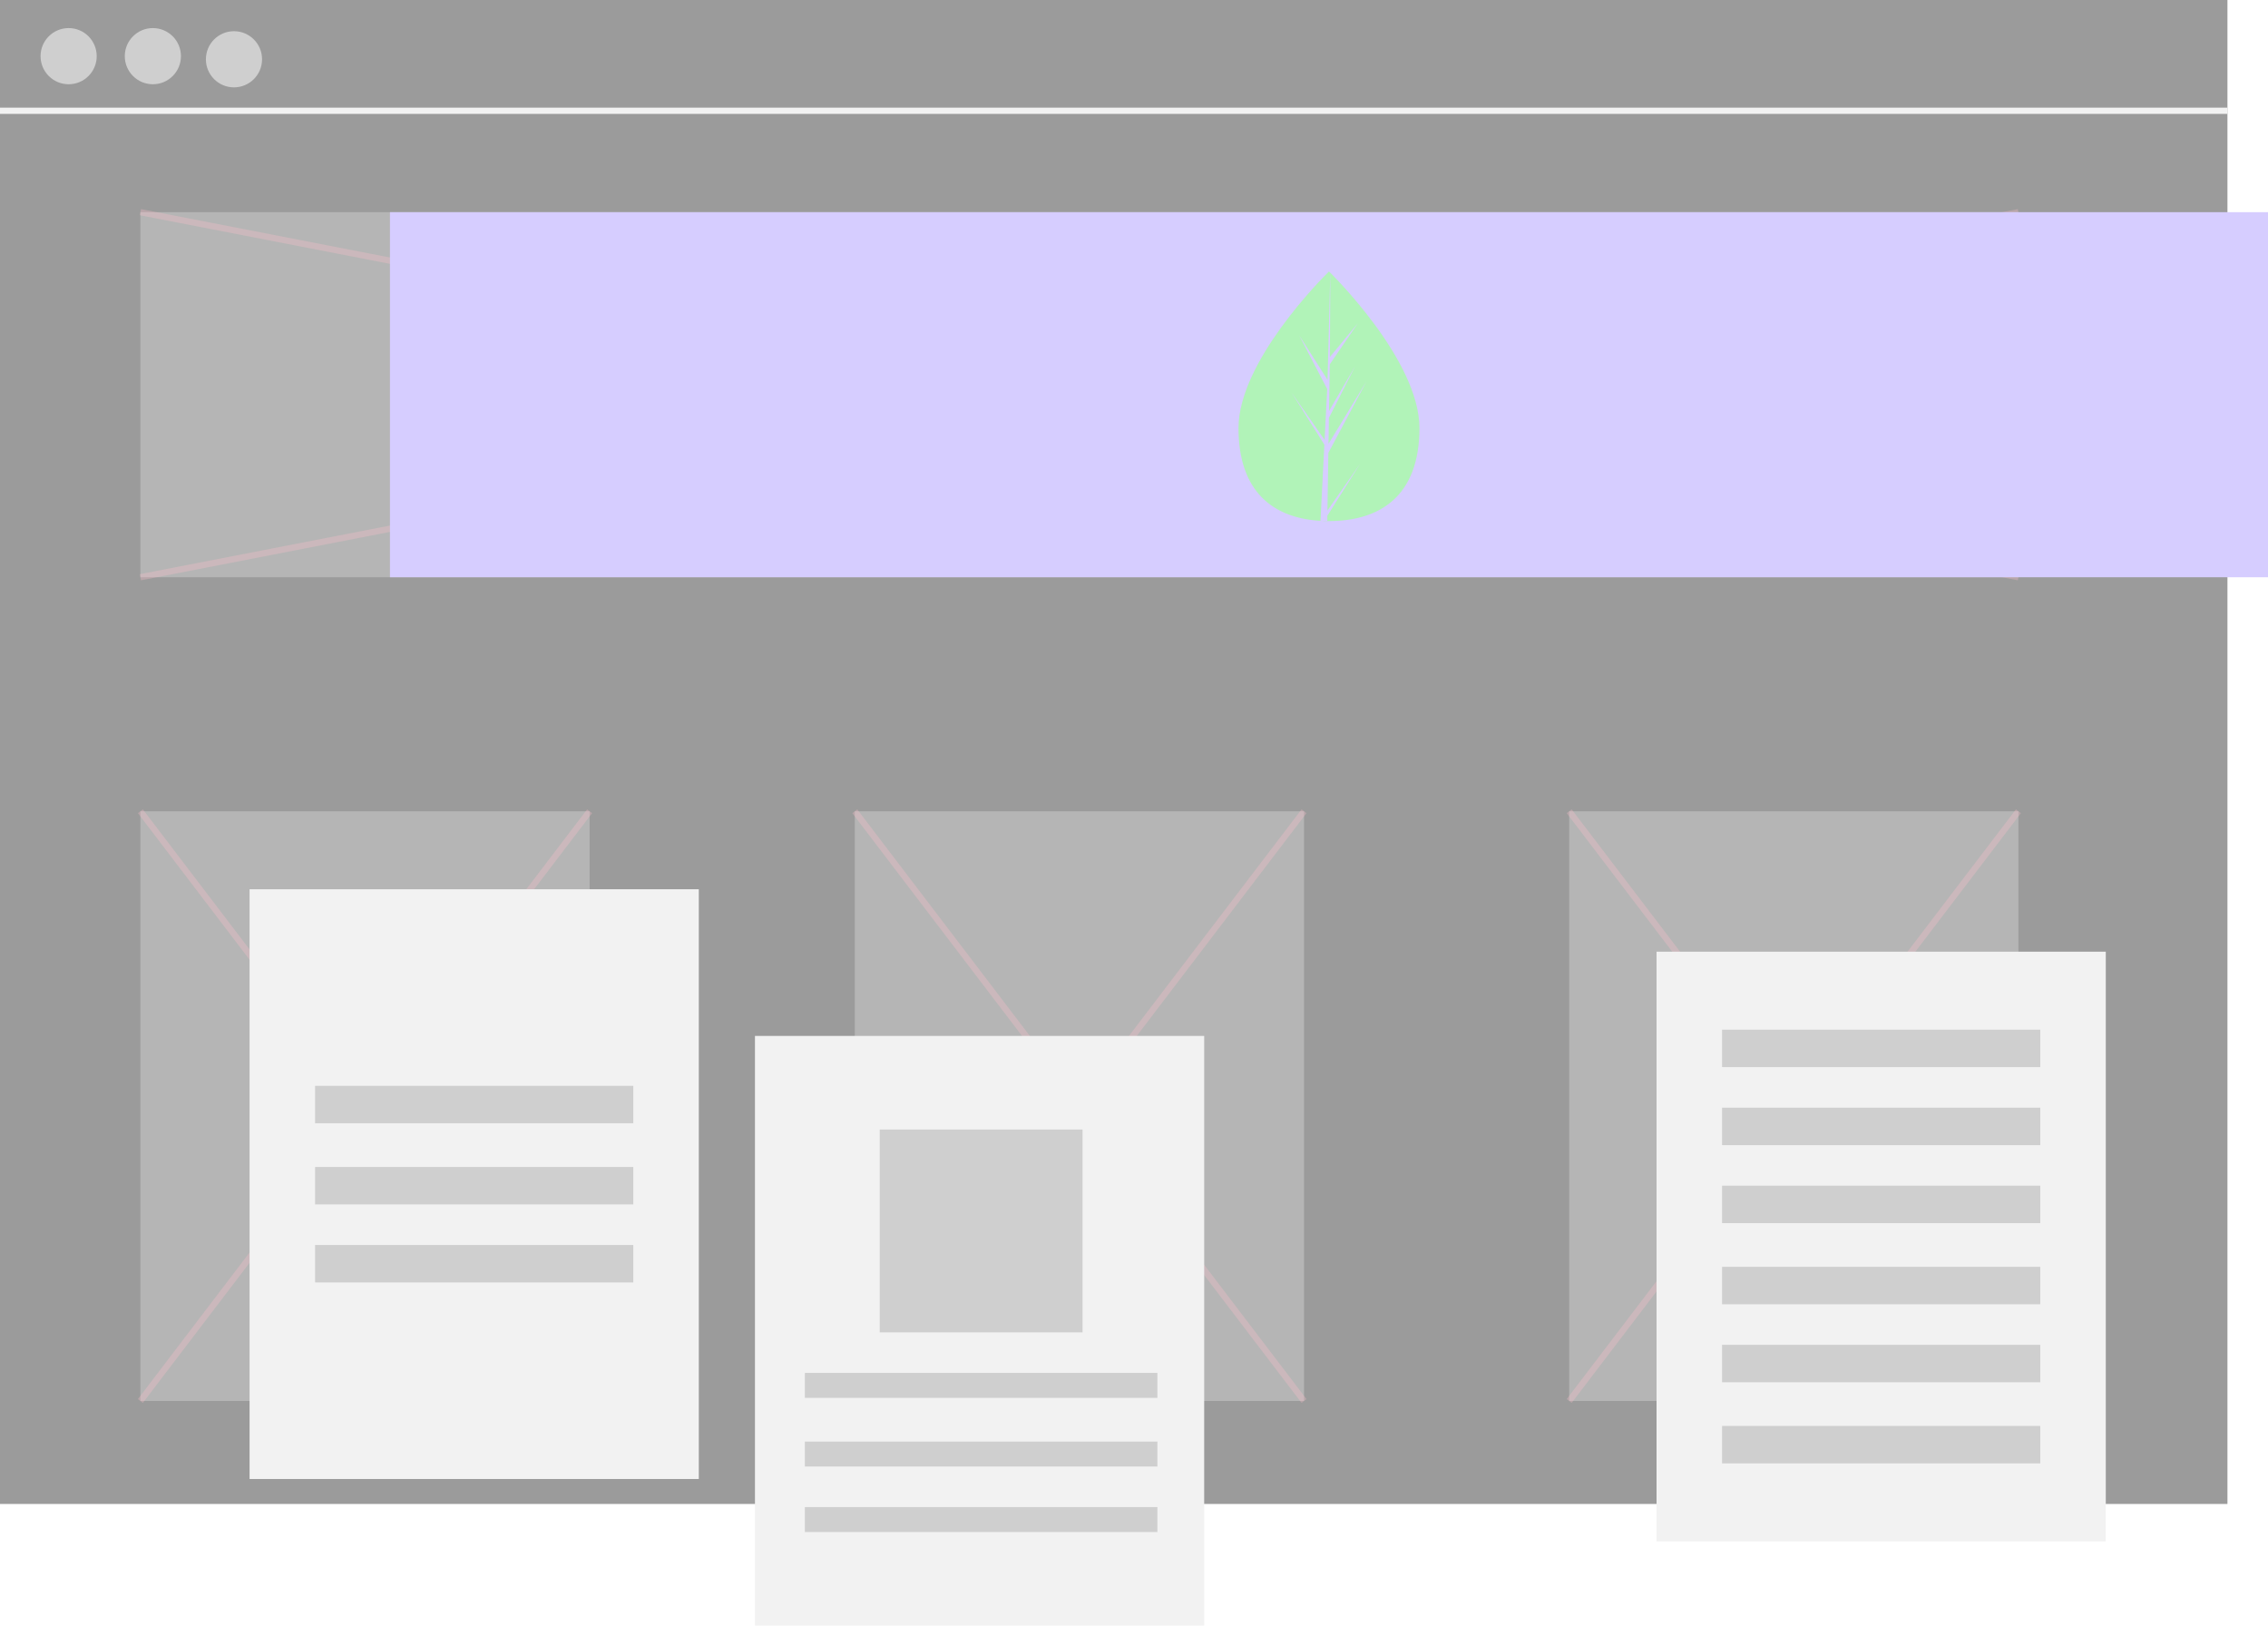
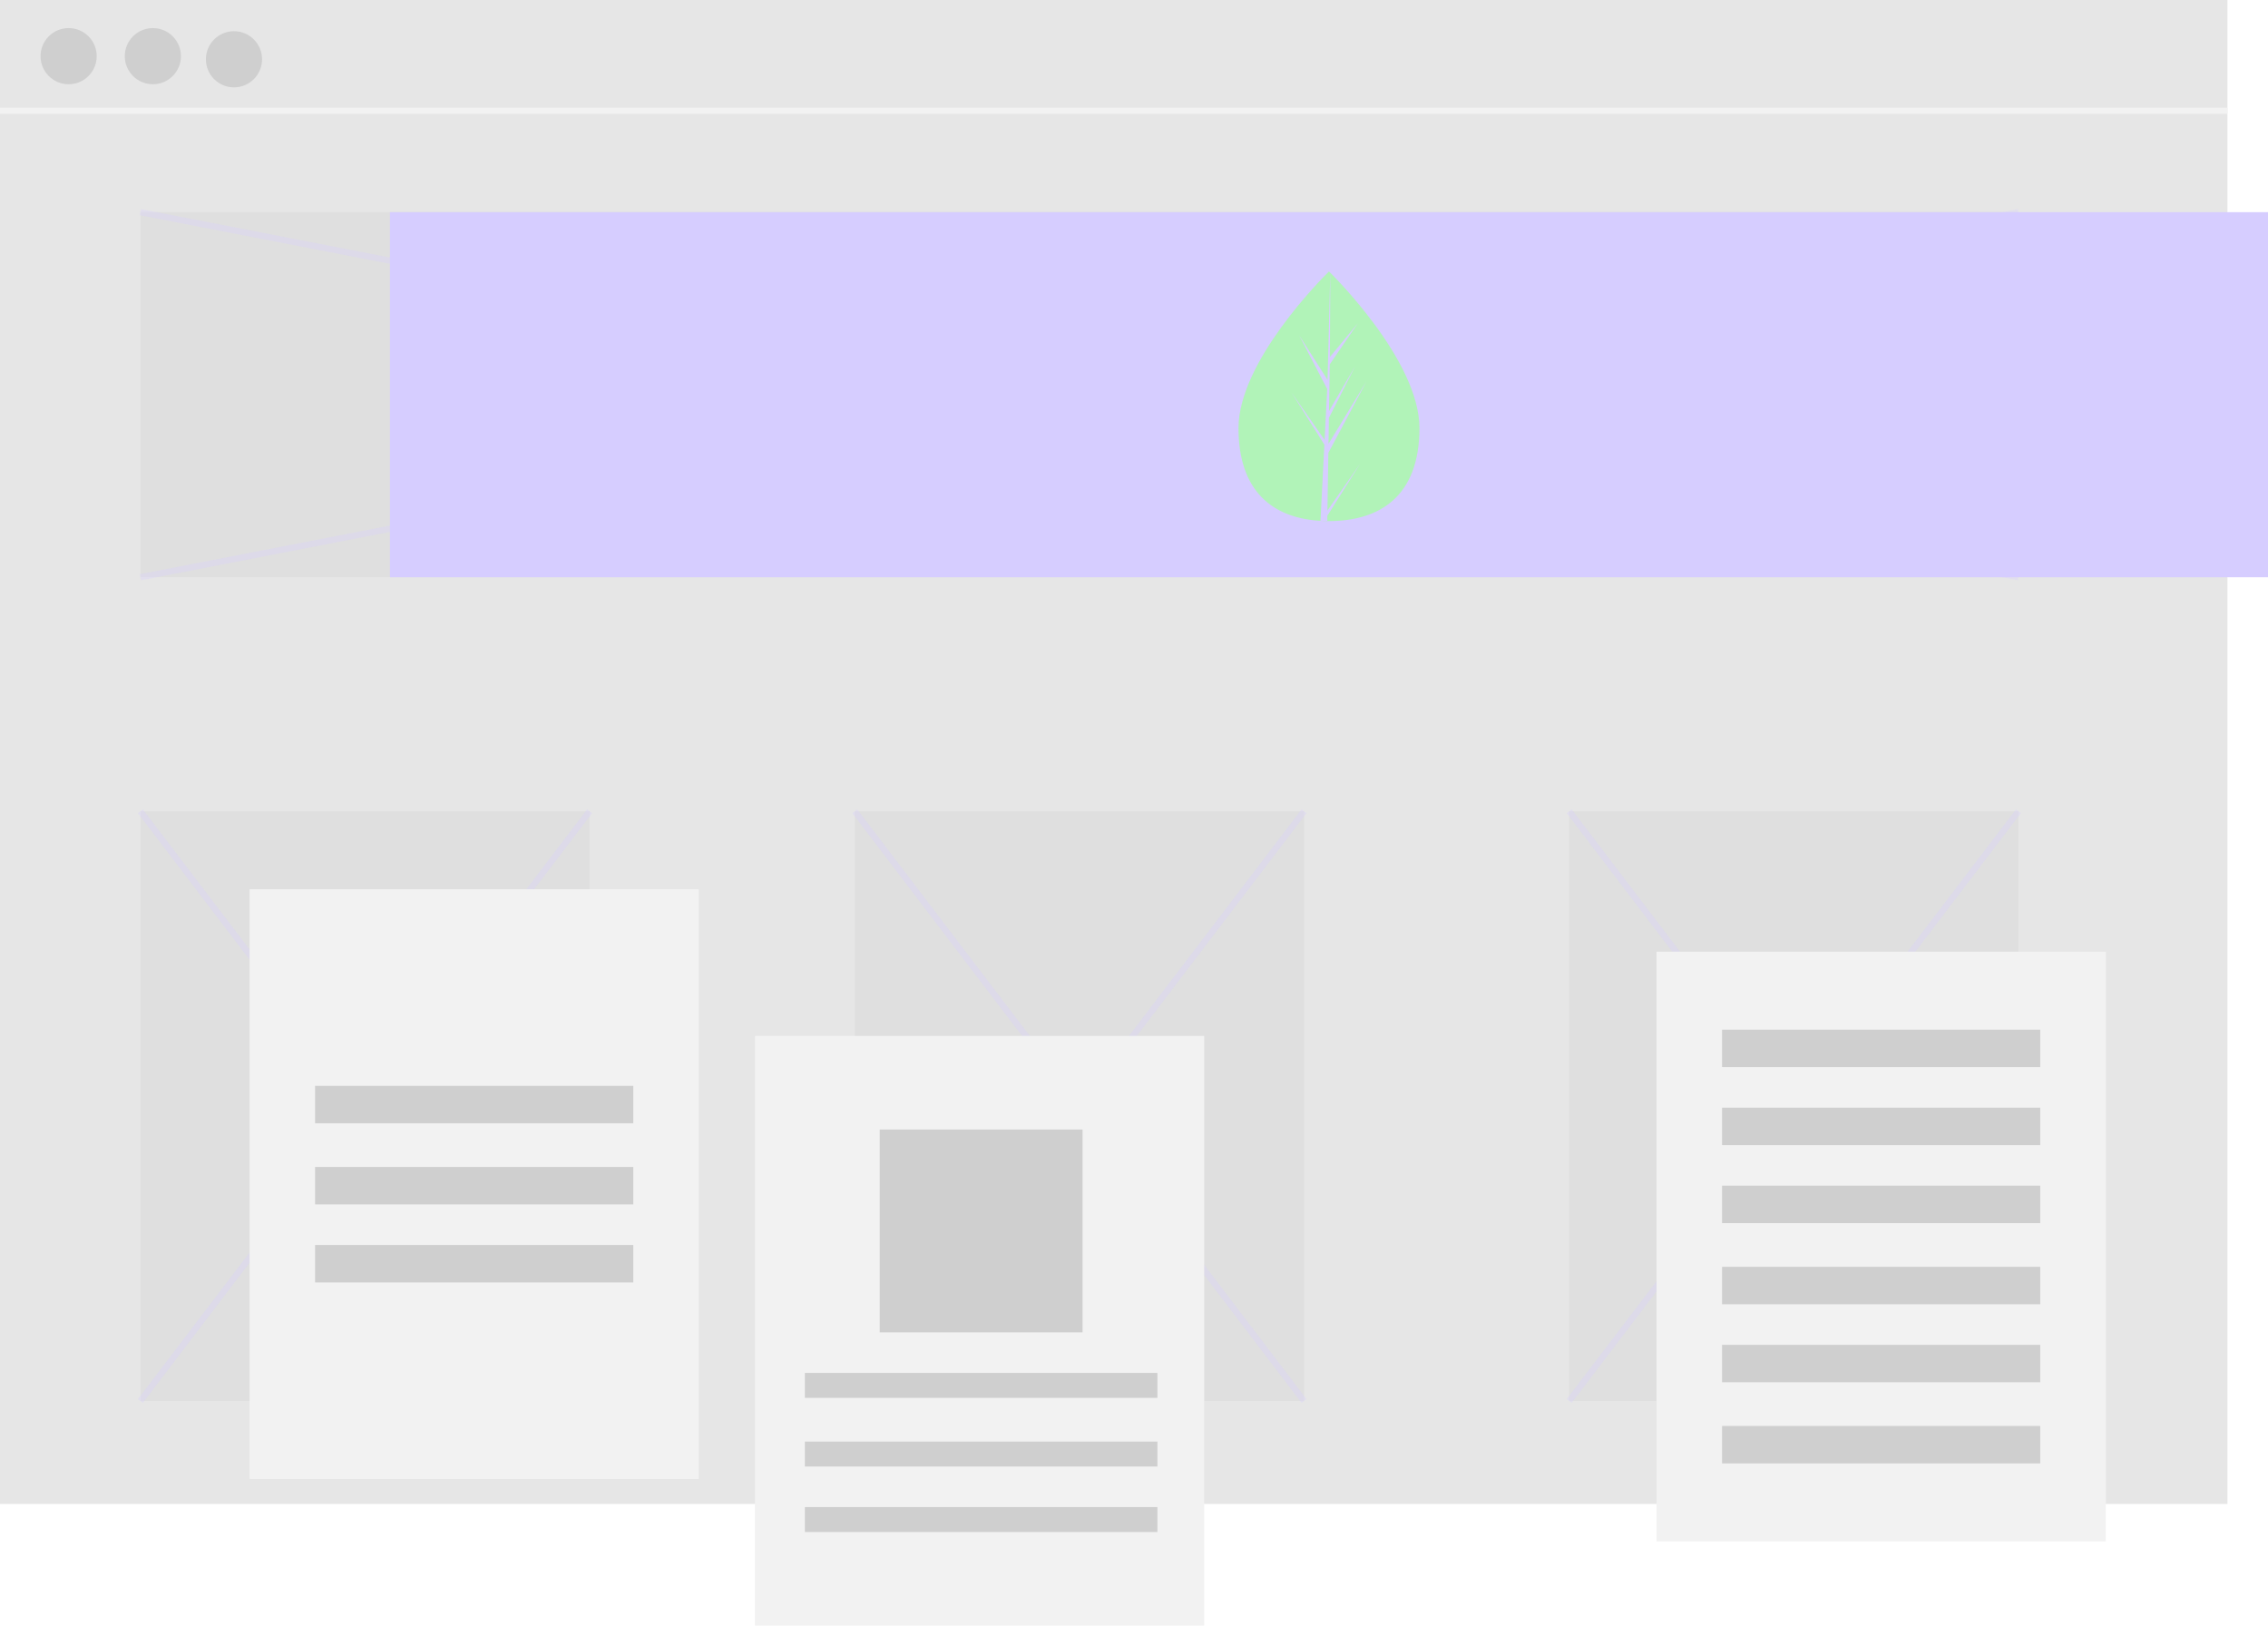
<svg xmlns="http://www.w3.org/2000/svg" width="727px" height="521px" viewBox="0 0 727 521" version="1.1">
  <g id="06-Create-Profile" stroke="none" stroke-width="1" fill="none" fill-rule="evenodd">
-     <g id="Artboard" transform="translate(-246, -51)">
-       <g id="design3" transform="translate(246, 51)">
-         <rect id="Rectangle" fill="#9B9B9B" fill-rule="nonzero" x="0" y="0" width="714" height="482" />
+     <g id="Cover2.svg" transform="translate(-1135, -658)">
+       <g id="design3" transform="translate(1135, 658)">
+         <rect id="Rectangle" fill="#E6E6E6" fill-rule="nonzero" x="0" y="0" width="714" height="482" />
        <line x1="0" y1="35.5" x2="714" y2="35.5" id="Path" stroke="#F2F2F2" stroke-width="2" />
        <circle id="Oval" fill="#CFCFCF" fill-rule="nonzero" cx="22" cy="18" r="9" />
        <circle id="Oval" fill="#CFCFCF" fill-rule="nonzero" cx="49" cy="18" r="9" />
        <circle id="Oval" fill="#CFCFCF" fill-rule="nonzero" cx="75" cy="19" r="9" />
-         <rect id="Rectangle" fill="#F2F2F2" fill-rule="nonzero" opacity="0.3" x="45" y="68" width="602" height="117" />
-         <line x1="45" y1="185" x2="647" y2="68" id="Path" stroke="#FFBFCB" stroke-width="2" opacity="0.3" />
-         <line x1="647" y1="185" x2="45" y2="68" id="Path" stroke="#FFBFCB" stroke-width="2" opacity="0.3" />
-         <rect id="Rectangle" fill="#F2F2F2" fill-rule="nonzero" opacity="0.3" x="45" y="260" width="144" height="189" />
-         <rect id="Rectangle" fill="#F2F2F2" fill-rule="nonzero" opacity="0.3" x="503" y="260" width="144" height="189" />
-         <rect id="Rectangle" fill="#F2F2F2" fill-rule="nonzero" opacity="0.3" x="274" y="260" width="144" height="189" />
-         <line x1="45" y1="260" x2="189" y2="449" id="Path" stroke="#FFBFCB" stroke-width="2" opacity="0.3" />
-         <line x1="189" y1="260" x2="45" y2="449" id="Path" stroke="#FFBFCB" stroke-width="2" opacity="0.3" />
-         <line x1="274" y1="260" x2="418" y2="449" id="Path" stroke="#FFBFCB" stroke-width="2" opacity="0.3" />
-         <line x1="418" y1="260" x2="274" y2="449" id="Path" stroke="#FFBFCB" stroke-width="2" opacity="0.3" />
-         <line x1="503" y1="260" x2="647" y2="449" id="Path" stroke="#FFBFCB" stroke-width="2" opacity="0.3" />
-         <line x1="647" y1="260" x2="503" y2="449" id="Path" stroke="#FFBFCB" stroke-width="2" opacity="0.3" />
+         <rect id="Rectangle" fill="#CFCFCF" fill-rule="nonzero" opacity="0.3" x="45" y="68" width="602" height="117" />
+         <line x1="45" y1="185" x2="647" y2="68" id="Path" stroke="#D6CDFF" stroke-width="2" opacity="0.3" />
+         <line x1="647" y1="185" x2="45" y2="68" id="Path" stroke="#D6CDFF" stroke-width="2" opacity="0.3" />
+         <rect id="Rectangle" fill="#CFCFCF" fill-rule="nonzero" opacity="0.3" x="45" y="260" width="144" height="189" />
+         <rect id="Rectangle" fill="#CFCFCF" fill-rule="nonzero" opacity="0.3" x="503" y="260" width="144" height="189" />
+         <rect id="Rectangle" fill="#CFCFCF" fill-rule="nonzero" opacity="0.3" x="274" y="260" width="144" height="189" />
+         <line x1="45" y1="260" x2="189" y2="449" id="Path" stroke="#D6CDFF" stroke-width="2" opacity="0.3" />
+         <line x1="189" y1="260" x2="45" y2="449" id="Path" stroke="#D6CDFF" stroke-width="2" opacity="0.3" />
+         <line x1="274" y1="260" x2="418" y2="449" id="Path" stroke="#D6CDFF" stroke-width="2" opacity="0.3" />
+         <line x1="418" y1="260" x2="274" y2="449" id="Path" stroke="#D6CDFF" stroke-width="2" opacity="0.3" />
+         <line x1="503" y1="260" x2="647" y2="449" id="Path" stroke="#D6CDFF" stroke-width="2" opacity="0.3" />
+         <line x1="647" y1="260" x2="503" y2="449" id="Path" stroke="#D6CDFF" stroke-width="2" opacity="0.3" />
        <rect id="Rectangle" fill="#D6CDFF" fill-rule="nonzero" x="125" y="68" width="602" height="117" />
        <rect id="Rectangle" fill="#F2F2F2" fill-rule="nonzero" x="531" y="305" width="144" height="189" />
        <rect id="Rectangle" fill="#CFCFCF" fill-rule="nonzero" x="552" y="330" width="102" height="12" />
        <rect id="Rectangle" fill="#CFCFCF" fill-rule="nonzero" x="552" y="355" width="102" height="12" />
        <rect id="Rectangle" fill="#CFCFCF" fill-rule="nonzero" x="552" y="380" width="102" height="12" />
        <rect id="Rectangle" fill="#CFCFCF" fill-rule="nonzero" x="552" y="406" width="102" height="12" />
        <rect id="Rectangle" fill="#CFCFCF" fill-rule="nonzero" x="552" y="431" width="102" height="12" />
        <rect id="Rectangle" fill="#CFCFCF" fill-rule="nonzero" x="552" y="457" width="102" height="12" />
        <rect id="Rectangle" fill="#F2F2F2" fill-rule="nonzero" x="80" y="285" width="144" height="189" />
        <rect id="Rectangle" fill="#CFCFCF" fill-rule="nonzero" x="101" y="348" width="102" height="12" />
        <rect id="Rectangle" fill="#CFCFCF" fill-rule="nonzero" x="101" y="374" width="102" height="12" />
        <rect id="Rectangle" fill="#CFCFCF" fill-rule="nonzero" x="101" y="399" width="102" height="12" />
        <path d="M455,137.195 C455,159.286 442.017,167 426,167 C425.629,167 425.259,166.996 424.889,166.987 C424.147,166.971 423.411,166.936 422.685,166.886 C408.23,165.851 397,157.741 397,137.195 C397,115.933 423.862,89.104 425.88,87.118 L425.883,87.114 C425.961,87.038 426,87 426,87 C426,87 455,115.104 455,137.195 Z" id="Path" fill="#B1F3B8" fill-rule="nonzero" />
        <path d="M425.506,163.632 L435.975,148.639 L425.479,165.279 L425.452,167 C424.719,166.984 423.993,166.948 423.277,166.898 L424.405,144.792 L424.396,144.621 L424.416,144.589 L424.522,142.501 L414,125.82 L424.555,140.935 L424.579,141.378 L425.432,124.676 L416.424,107.44 L425.542,121.745 L426.43,87.118 L426.433,87 L426.433,87.114 L426.285,114.42 L435.253,103.595 L426.249,116.772 L426.011,131.726 L434.385,117.375 L425.976,133.926 L425.844,142.24 L438,122.265 L425.799,145.141 L425.506,163.632 Z" id="Path" fill="#D6CDFF" fill-rule="nonzero" />
        <rect id="Rectangle" fill="#F2F2F2" fill-rule="nonzero" x="242" y="332" width="144" height="189" />
        <rect id="Rectangle" fill="#CFCFCF" fill-rule="nonzero" x="282" y="362" width="65" height="65" />
        <rect id="Rectangle" fill="#CFCFCF" fill-rule="nonzero" x="258" y="440" width="113" height="8" />
        <rect id="Rectangle" fill="#CFCFCF" fill-rule="nonzero" x="258" y="462" width="113" height="8" />
        <rect id="Rectangle" fill="#CFCFCF" fill-rule="nonzero" x="258" y="483" width="113" height="8" />
      </g>
    </g>
  </g>
</svg>
